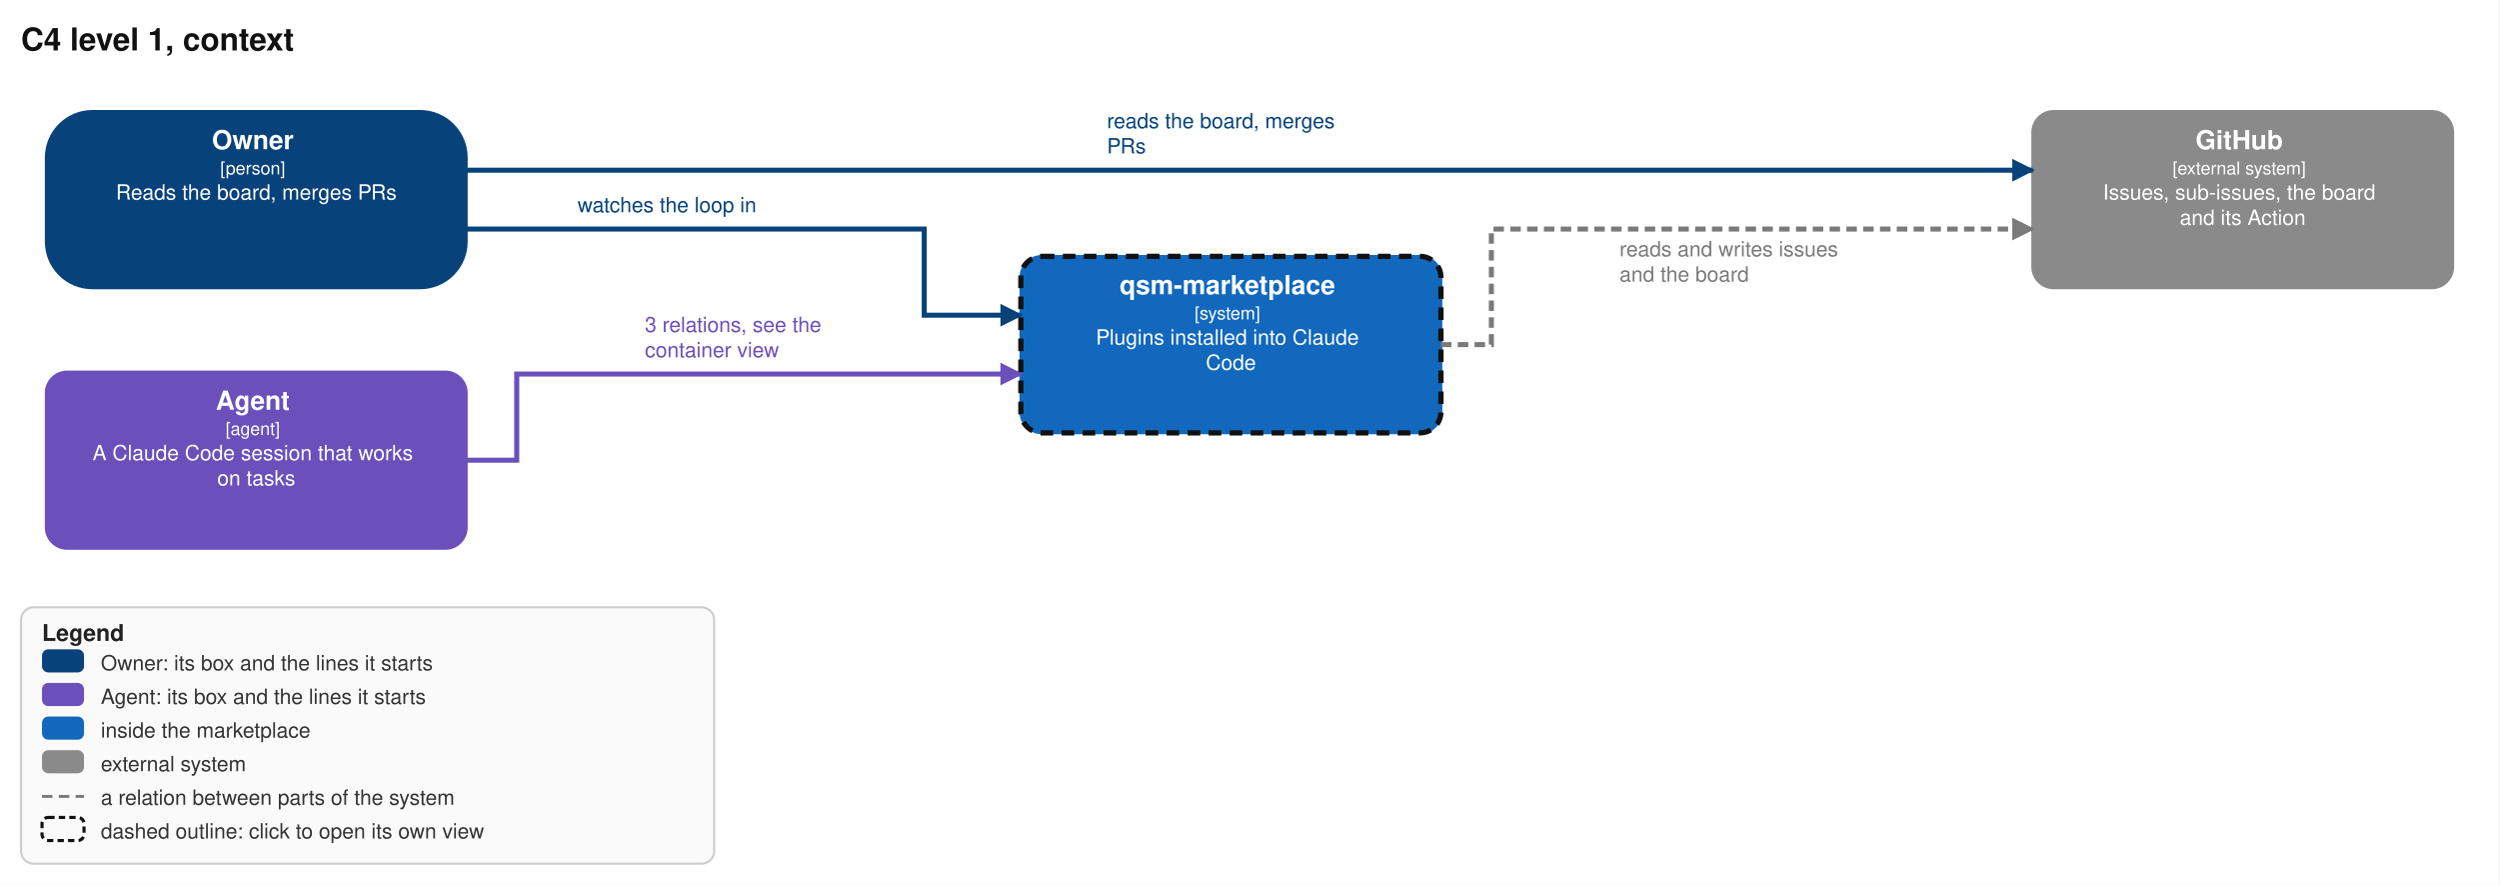
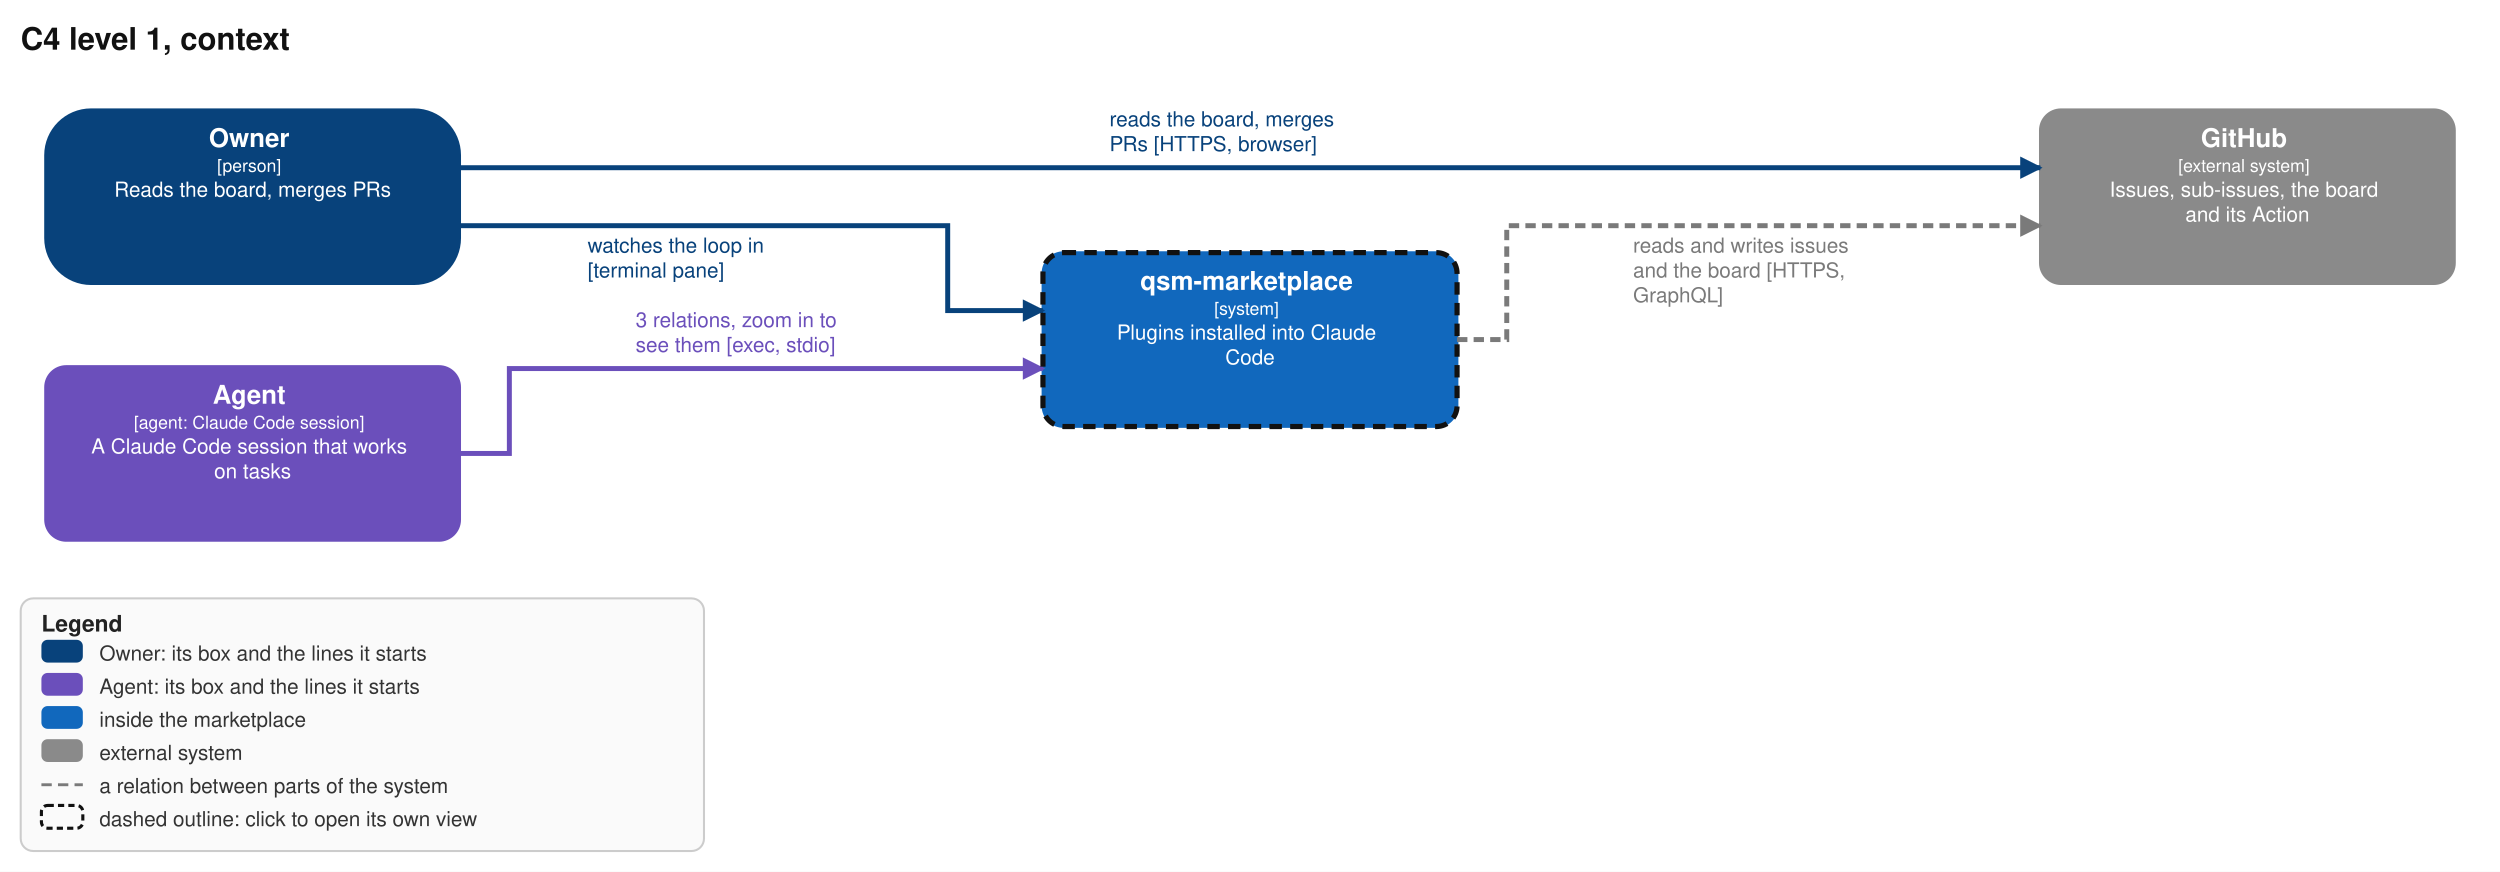
- <svg xmlns="http://www.w3.org/2000/svg" content="&lt;mxfile host=&quot;qsm-models&quot;&gt;&lt;diagram name=&quot;context&quot; id=&quot;context&quot;&gt;&lt;mxGraphModel grid=&quot;1&quot; gridSize=&quot;10&quot; page=&quot;0&quot;&gt;&lt;root&gt;&lt;mxCell id=&quot;0&quot;/&gt;&lt;mxCell id=&quot;1&quot; parent=&quot;0&quot;/&gt;&lt;object id=&quot;c2&quot; label=&quot;&amp;lt;b&amp;gt;%c4Name%&amp;lt;/b&amp;gt;&amp;lt;div&amp;gt;[%c4Type%%c4TechnologySep%%c4Technology%]&amp;lt;/div&amp;gt;&amp;lt;div style=&amp;quot;font-size:11px&amp;quot;&amp;gt;%c4Description%&amp;lt;/div&amp;gt;&quot; placeholders=&quot;1&quot; c4Type=&quot;Person&quot; c4Name=&quot;Owner&quot; c4Technology=&quot;&quot; c4TechnologySep=&quot;&quot; c4Description=&quot;Reads the board, merges PRs&quot; c4Id=&quot;owner&quot; c4Tags=&quot;&quot; c4Colour=&quot;navy&quot;&gt;&lt;mxCell style=&quot;rounded=1;whiteSpace=wrap;html=1;arcSize=26;fillColor=#08427b;strokeColor=#08427b;fontColor=#ffffff;metaEdit=1;resizable=1;&quot; vertex=&quot;1&quot; parent=&quot;1&quot;&gt;&lt;mxGeometry x=&quot;12&quot; y=&quot;13&quot; width=&quot;200&quot; height=&quot;84&quot; as=&quot;geometry&quot;/&gt;&lt;/mxCell&gt;&lt;/object&gt;&lt;object id=&quot;c3&quot; label=&quot;&amp;lt;b&amp;gt;%c4Name%&amp;lt;/b&amp;gt;&amp;lt;div&amp;gt;[%c4Type%%c4TechnologySep%%c4Technology%]&amp;lt;/div&amp;gt;&amp;lt;div style=&amp;quot;font-size:11px&amp;quot;&amp;gt;%c4Description%&amp;lt;/div&amp;gt;&quot; placeholders=&quot;1&quot; c4Type=&quot;Software System&quot; c4Name=&quot;Agent&quot; c4Technology=&quot;&quot; c4TechnologySep=&quot;&quot; c4Description=&quot;A Claude Code session that works on tasks&quot; c4Id=&quot;agent&quot; c4Tags=&quot;agent&quot; c4Colour=&quot;purple&quot;&gt;&lt;mxCell style=&quot;rounded=1;whiteSpace=wrap;html=1;arcSize=10;fillColor=#6b4fbb;strokeColor=#6b4fbb;fontColor=#ffffff;metaEdit=1;resizable=1;&quot; vertex=&quot;1&quot; parent=&quot;1&quot;&gt;&lt;mxGeometry x=&quot;12&quot; y=&quot;137&quot; width=&quot;200&quot; height=&quot;84&quot; as=&quot;geometry&quot;/&gt;&lt;/mxCell&gt;&lt;/object&gt;&lt;object id=&quot;c4&quot; label=&quot;&amp;lt;b&amp;gt;%c4Name%&amp;lt;/b&amp;gt;&amp;lt;div&amp;gt;[%c4Type%%c4TechnologySep%%c4Technology%]&amp;lt;/div&amp;gt;&amp;lt;div style=&amp;quot;font-size:11px&amp;quot;&amp;gt;%c4Description%&amp;lt;/div&amp;gt;&quot; placeholders=&quot;1&quot; c4Type=&quot;Software System&quot; c4Name=&quot;GitHub&quot; c4Technology=&quot;&quot; c4TechnologySep=&quot;&quot; c4Description=&quot;Issues, sub-issues, the board and its Action&quot; c4Id=&quot;github&quot; c4Tags=&quot;external&quot;&gt;&lt;mxCell style=&quot;rounded=1;whiteSpace=wrap;html=1;arcSize=10;fillColor=#8a8a8a;strokeColor=#8a8a8a;fontColor=#ffffff;metaEdit=1;resizable=1;&quot; vertex=&quot;1&quot; parent=&quot;1&quot;&gt;&lt;mxGeometry x=&quot;957.7&quot; y=&quot;13&quot; width=&quot;200&quot; height=&quot;84&quot; as=&quot;geometry&quot;/&gt;&lt;/mxCell&gt;&lt;/object&gt;&lt;object id=&quot;c5&quot; label=&quot;&amp;lt;b&amp;gt;%c4Name%&amp;lt;/b&amp;gt;&amp;lt;div&amp;gt;[%c4Type%%c4TechnologySep%%c4Technology%]&amp;lt;/div&amp;gt;&amp;lt;div style=&amp;quot;font-size:11px&amp;quot;&amp;gt;%c4Description%&amp;lt;/div&amp;gt;&quot; placeholders=&quot;1&quot; c4Type=&quot;Software System&quot; c4Name=&quot;qsm-marketplace&quot; c4Technology=&quot;&quot; c4TechnologySep=&quot;&quot; c4Description=&quot;Plugins installed into Claude Code&quot; c4Id=&quot;mp&quot; c4Tags=&quot;&quot;&gt;&lt;mxCell style=&quot;rounded=1;whiteSpace=wrap;html=1;arcSize=10;fillColor=#1168bd;strokeColor=#1168bd;fontColor=#ffffff;metaEdit=1;resizable=1;&quot; vertex=&quot;1&quot; parent=&quot;1&quot;&gt;&lt;mxGeometry x=&quot;476&quot; y=&quot;82&quot; width=&quot;200&quot; height=&quot;84&quot; as=&quot;geometry&quot;/&gt;&lt;/mxCell&gt;&lt;/object&gt;&lt;object id=&quot;c6&quot; label=&quot;%c4Description%&quot; placeholders=&quot;1&quot; c4Type=&quot;Relationship&quot; c4Description=&quot;reads the board, merges PRs&quot;&gt;&lt;mxCell style=&quot;edgeStyle=orthogonalEdgeStyle;rounded=1;endArrow=blockThin;endFill=1;html=1;fontSize=10;strokeColor=#08427b;fontColor=#08427b;strokeWidth=2.4;metaEdit=1;&quot; edge=&quot;1&quot; parent=&quot;1&quot; source=&quot;c2&quot; target=&quot;c4&quot;&gt;&lt;mxGeometry relative=&quot;1&quot; as=&quot;geometry&quot;&gt;&lt;Array as=&quot;points&quot;&gt;&lt;/Array&gt;&lt;/mxGeometry&gt;&lt;/mxCell&gt;&lt;/object&gt;&lt;object id=&quot;c7&quot; label=&quot;%c4Description%&quot; placeholders=&quot;1&quot; c4Type=&quot;Relationship&quot; c4Description=&quot;watches the loop in&quot;&gt;&lt;mxCell style=&quot;edgeStyle=orthogonalEdgeStyle;rounded=1;endArrow=blockThin;endFill=1;html=1;fontSize=10;strokeColor=#08427b;fontColor=#08427b;strokeWidth=2.4;metaEdit=1;&quot; edge=&quot;1&quot; parent=&quot;1&quot; source=&quot;c2&quot; target=&quot;c5&quot;&gt;&lt;mxGeometry relative=&quot;1&quot; as=&quot;geometry&quot;&gt;&lt;Array as=&quot;points&quot;&gt;&lt;mxPoint x=&quot;430&quot; y=&quot;69&quot;/&gt;&lt;mxPoint x=&quot;430&quot; y=&quot;110&quot;/&gt;&lt;/Array&gt;&lt;/mxGeometry&gt;&lt;/mxCell&gt;&lt;/object&gt;&lt;object id=&quot;c8&quot; label=&quot;%c4Description%&quot; placeholders=&quot;1&quot; c4Type=&quot;Relationship&quot; c4Description=&quot;3 relations, see the container view&quot;&gt;&lt;mxCell style=&quot;edgeStyle=orthogonalEdgeStyle;rounded=1;endArrow=blockThin;endFill=1;html=1;fontSize=10;strokeColor=#6b4fbb;fontColor=#6b4fbb;strokeWidth=2.4;metaEdit=1;&quot; edge=&quot;1&quot; parent=&quot;1&quot; source=&quot;c3&quot; target=&quot;c5&quot;&gt;&lt;mxGeometry relative=&quot;1&quot; as=&quot;geometry&quot;&gt;&lt;Array as=&quot;points&quot;&gt;&lt;mxPoint x=&quot;236&quot; y=&quot;179&quot;/&gt;&lt;mxPoint x=&quot;236&quot; y=&quot;138&quot;/&gt;&lt;/Array&gt;&lt;/mxGeometry&gt;&lt;/mxCell&gt;&lt;/object&gt;&lt;object id=&quot;c9&quot; label=&quot;%c4Description%&quot; placeholders=&quot;1&quot; c4Type=&quot;Relationship&quot; c4Description=&quot;reads and writes issues and the board&quot;&gt;&lt;mxCell style=&quot;edgeStyle=orthogonalEdgeStyle;rounded=1;endArrow=blockThin;endFill=1;html=1;fontSize=10;strokeColor=#7a7a7a;fontColor=#7a7a7a;strokeWidth=2.4;dashed=1;metaEdit=1;&quot; edge=&quot;1&quot; parent=&quot;1&quot; source=&quot;c5&quot; target=&quot;c4&quot;&gt;&lt;mxGeometry relative=&quot;1&quot; as=&quot;geometry&quot;&gt;&lt;Array as=&quot;points&quot;&gt;&lt;mxPoint x=&quot;700&quot; y=&quot;124&quot;/&gt;&lt;mxPoint x=&quot;700&quot; y=&quot;69&quot;/&gt;&lt;/Array&gt;&lt;/mxGeometry&gt;&lt;/mxCell&gt;&lt;/object&gt;&lt;/root&gt;&lt;/mxGraphModel&gt;&lt;/diagram&gt;&lt;/mxfile&gt;" width="1189.7" height="421" viewBox="-10 -40 1189.7 421" font-family="Helvetica, Arial, sans-serif">
+ <svg xmlns="http://www.w3.org/2000/svg" content="&lt;mxfile host=&quot;qsm-models&quot;&gt;&lt;diagram name=&quot;context&quot; id=&quot;context&quot;&gt;&lt;mxGraphModel grid=&quot;1&quot; gridSize=&quot;10&quot; page=&quot;0&quot;&gt;&lt;root&gt;&lt;mxCell id=&quot;0&quot;/&gt;&lt;mxCell id=&quot;1&quot; parent=&quot;0&quot;/&gt;&lt;object id=&quot;c2&quot; label=&quot;&amp;lt;b&amp;gt;%c4Name%&amp;lt;/b&amp;gt;&amp;lt;div&amp;gt;[%c4Type%%c4TechnologySep%%c4Technology%]&amp;lt;/div&amp;gt;&amp;lt;div style=&amp;quot;font-size:11px&amp;quot;&amp;gt;%c4Description%&amp;lt;/div&amp;gt;&quot; placeholders=&quot;1&quot; c4Type=&quot;Person&quot; c4Name=&quot;Owner&quot; c4Technology=&quot;&quot; c4TechnologySep=&quot;&quot; c4Description=&quot;Reads the board, merges PRs&quot; c4Id=&quot;owner&quot; c4Tags=&quot;&quot; c4Colour=&quot;navy&quot;&gt;&lt;mxCell style=&quot;rounded=1;whiteSpace=wrap;html=1;arcSize=26;fillColor=#08427b;strokeColor=#08427b;fontColor=#ffffff;metaEdit=1;resizable=1;&quot; vertex=&quot;1&quot; parent=&quot;1&quot;&gt;&lt;mxGeometry x=&quot;12&quot; y=&quot;13&quot; width=&quot;200&quot; height=&quot;84&quot; as=&quot;geometry&quot;/&gt;&lt;/mxCell&gt;&lt;/object&gt;&lt;object id=&quot;c3&quot; label=&quot;&amp;lt;b&amp;gt;%c4Name%&amp;lt;/b&amp;gt;&amp;lt;div&amp;gt;[%c4Type%%c4TechnologySep%%c4Technology%]&amp;lt;/div&amp;gt;&amp;lt;div style=&amp;quot;font-size:11px&amp;quot;&amp;gt;%c4Description%&amp;lt;/div&amp;gt;&quot; placeholders=&quot;1&quot; c4Type=&quot;Software System&quot; c4Name=&quot;Agent&quot; c4Technology=&quot;Claude Code session&quot; c4TechnologySep=&quot;: &quot; c4Description=&quot;A Claude Code session that works on tasks&quot; c4Id=&quot;agent&quot; c4Tags=&quot;agent&quot; c4Colour=&quot;purple&quot;&gt;&lt;mxCell style=&quot;rounded=1;whiteSpace=wrap;html=1;arcSize=10;fillColor=#6b4fbb;strokeColor=#6b4fbb;fontColor=#ffffff;metaEdit=1;resizable=1;&quot; vertex=&quot;1&quot; parent=&quot;1&quot;&gt;&lt;mxGeometry x=&quot;12&quot; y=&quot;137&quot; width=&quot;200&quot; height=&quot;84&quot; as=&quot;geometry&quot;/&gt;&lt;/mxCell&gt;&lt;/object&gt;&lt;object id=&quot;c4&quot; label=&quot;&amp;lt;b&amp;gt;%c4Name%&amp;lt;/b&amp;gt;&amp;lt;div&amp;gt;[%c4Type%%c4TechnologySep%%c4Technology%]&amp;lt;/div&amp;gt;&amp;lt;div style=&amp;quot;font-size:11px&amp;quot;&amp;gt;%c4Description%&amp;lt;/div&amp;gt;&quot; placeholders=&quot;1&quot; c4Type=&quot;Software System&quot; c4Name=&quot;GitHub&quot; c4Technology=&quot;&quot; c4TechnologySep=&quot;&quot; c4Description=&quot;Issues, sub-issues, the board and its Action&quot; c4Id=&quot;github&quot; c4Tags=&quot;external&quot;&gt;&lt;mxCell style=&quot;rounded=1;whiteSpace=wrap;html=1;arcSize=10;fillColor=#8a8a8a;strokeColor=#8a8a8a;fontColor=#ffffff;metaEdit=1;resizable=1;&quot; vertex=&quot;1&quot; parent=&quot;1&quot;&gt;&lt;mxGeometry x=&quot;975.4&quot; y=&quot;13&quot; width=&quot;200&quot; height=&quot;84&quot; as=&quot;geometry&quot;/&gt;&lt;/mxCell&gt;&lt;/object&gt;&lt;object id=&quot;c5&quot; label=&quot;&amp;lt;b&amp;gt;%c4Name%&amp;lt;/b&amp;gt;&amp;lt;div&amp;gt;[%c4Type%%c4TechnologySep%%c4Technology%]&amp;lt;/div&amp;gt;&amp;lt;div style=&amp;quot;font-size:11px&amp;quot;&amp;gt;%c4Description%&amp;lt;/div&amp;gt;&quot; placeholders=&quot;1&quot; c4Type=&quot;Software System&quot; c4Name=&quot;qsm-marketplace&quot; c4Technology=&quot;&quot; c4TechnologySep=&quot;&quot; c4Description=&quot;Plugins installed into Claude Code&quot; c4Id=&quot;mp&quot; c4Tags=&quot;&quot;&gt;&lt;mxCell style=&quot;rounded=1;whiteSpace=wrap;html=1;arcSize=10;fillColor=#1168bd;strokeColor=#1168bd;fontColor=#ffffff;metaEdit=1;resizable=1;&quot; vertex=&quot;1&quot; parent=&quot;1&quot;&gt;&lt;mxGeometry x=&quot;493.7&quot; y=&quot;82&quot; width=&quot;200&quot; height=&quot;84&quot; as=&quot;geometry&quot;/&gt;&lt;/mxCell&gt;&lt;/object&gt;&lt;object id=&quot;c6&quot; label=&quot;%c4Description%&quot; placeholders=&quot;1&quot; c4Type=&quot;Relationship&quot; c4Description=&quot;reads the board, merges PRs [HTTPS, browser]&quot;&gt;&lt;mxCell style=&quot;edgeStyle=orthogonalEdgeStyle;rounded=1;endArrow=blockThin;endFill=1;html=1;fontSize=10;strokeColor=#08427b;fontColor=#08427b;strokeWidth=2.4;metaEdit=1;&quot; edge=&quot;1&quot; parent=&quot;1&quot; source=&quot;c2&quot; target=&quot;c4&quot;&gt;&lt;mxGeometry relative=&quot;1&quot; as=&quot;geometry&quot;&gt;&lt;Array as=&quot;points&quot;&gt;&lt;/Array&gt;&lt;/mxGeometry&gt;&lt;/mxCell&gt;&lt;/object&gt;&lt;object id=&quot;c7&quot; label=&quot;%c4Description%&quot; placeholders=&quot;1&quot; c4Type=&quot;Relationship&quot; c4Description=&quot;watches the loop in [terminal pane]&quot;&gt;&lt;mxCell style=&quot;edgeStyle=orthogonalEdgeStyle;rounded=1;endArrow=blockThin;endFill=1;html=1;fontSize=10;strokeColor=#08427b;fontColor=#08427b;strokeWidth=2.4;metaEdit=1;&quot; edge=&quot;1&quot; parent=&quot;1&quot; source=&quot;c2&quot; target=&quot;c5&quot;&gt;&lt;mxGeometry relative=&quot;1&quot; as=&quot;geometry&quot;&gt;&lt;Array as=&quot;points&quot;&gt;&lt;mxPoint x=&quot;447.7&quot; y=&quot;69&quot;/&gt;&lt;mxPoint x=&quot;447.7&quot; y=&quot;110&quot;/&gt;&lt;/Array&gt;&lt;/mxGeometry&gt;&lt;/mxCell&gt;&lt;/object&gt;&lt;object id=&quot;c8&quot; label=&quot;%c4Description%&quot; placeholders=&quot;1&quot; c4Type=&quot;Relationship&quot; c4Description=&quot;3 relations, zoom in to see them [exec, stdio]&quot;&gt;&lt;mxCell style=&quot;edgeStyle=orthogonalEdgeStyle;rounded=1;endArrow=blockThin;endFill=1;html=1;fontSize=10;strokeColor=#6b4fbb;fontColor=#6b4fbb;strokeWidth=2.4;metaEdit=1;&quot; edge=&quot;1&quot; parent=&quot;1&quot; source=&quot;c3&quot; target=&quot;c5&quot;&gt;&lt;mxGeometry relative=&quot;1&quot; as=&quot;geometry&quot;&gt;&lt;Array as=&quot;points&quot;&gt;&lt;mxPoint x=&quot;236&quot; y=&quot;179&quot;/&gt;&lt;mxPoint x=&quot;236&quot; y=&quot;138&quot;/&gt;&lt;/Array&gt;&lt;/mxGeometry&gt;&lt;/mxCell&gt;&lt;/object&gt;&lt;object id=&quot;c9&quot; label=&quot;%c4Description%&quot; placeholders=&quot;1&quot; c4Type=&quot;Relationship&quot; c4Description=&quot;reads and writes issues and the board [HTTPS, GraphQL]&quot;&gt;&lt;mxCell style=&quot;edgeStyle=orthogonalEdgeStyle;rounded=1;endArrow=blockThin;endFill=1;html=1;fontSize=10;strokeColor=#7a7a7a;fontColor=#7a7a7a;strokeWidth=2.4;dashed=1;metaEdit=1;&quot; edge=&quot;1&quot; parent=&quot;1&quot; source=&quot;c5&quot; target=&quot;c4&quot;&gt;&lt;mxGeometry relative=&quot;1&quot; as=&quot;geometry&quot;&gt;&lt;Array as=&quot;points&quot;&gt;&lt;mxPoint x=&quot;717.7&quot; y=&quot;124&quot;/&gt;&lt;mxPoint x=&quot;717.7&quot; y=&quot;69&quot;/&gt;&lt;/Array&gt;&lt;/mxGeometry&gt;&lt;/mxCell&gt;&lt;/object&gt;&lt;/root&gt;&lt;/mxGraphModel&gt;&lt;/diagram&gt;&lt;/mxfile&gt;" width="1207.4" height="421" viewBox="-10 -40 1207.4 421" font-family="Helvetica, Arial, sans-serif">
  <defs>
    <marker id="a08427b" viewBox="0 0 10 10" refX="9" refY="5" markerWidth="4.5" markerHeight="4.5" orient="auto">
      <path d="M0,0L10,5L0,10z" fill="#08427b" />
    </marker>
    <marker id="a6b4fbb" viewBox="0 0 10 10" refX="9" refY="5" markerWidth="4.5" markerHeight="4.5" orient="auto">
      <path d="M0,0L10,5L0,10z" fill="#6b4fbb" />
    </marker>
    <marker id="ac2410c" viewBox="0 0 10 10" refX="9" refY="5" markerWidth="4.5" markerHeight="4.5" orient="auto">
      <path d="M0,0L10,5L0,10z" fill="#c2410c" />
    </marker>
    <marker id="a15803d" viewBox="0 0 10 10" refX="9" refY="5" markerWidth="4.5" markerHeight="4.5" orient="auto">
      <path d="M0,0L10,5L0,10z" fill="#15803d" />
    </marker>
    <marker id="a0f766e" viewBox="0 0 10 10" refX="9" refY="5" markerWidth="4.5" markerHeight="4.5" orient="auto">
      <path d="M0,0L10,5L0,10z" fill="#0f766e" />
    </marker>
    <marker id="ab91c1c" viewBox="0 0 10 10" refX="9" refY="5" markerWidth="4.5" markerHeight="4.5" orient="auto">
      <path d="M0,0L10,5L0,10z" fill="#b91c1c" />
    </marker>
    <marker id="a7a7a7a" viewBox="0 0 10 10" refX="9" refY="5" markerWidth="4.5" markerHeight="4.5" orient="auto">
      <path d="M0,0L10,5L0,10z" fill="#7a7a7a" />
    </marker>
  </defs>
-   <rect x="-10" y="-40" width="1189.7" height="421" fill="#ffffff" />
+   <rect x="-10" y="-40" width="1207.4" height="421" fill="#ffffff" />
  <text x="0" y="-16" font-size="15" font-weight="bold" fill="#111111">C4 level 1, context</text>
  <rect x="12" y="13" width="200" height="84" rx="22" fill="#08427b" stroke="#08427b" stroke-width="1.3" />
  <text x="112" y="31" text-anchor="middle" fill="#ffffff">
    <tspan font-size="12.5" font-weight="bold">Owner</tspan>
    <tspan x="112" dy="12" font-size="8.5">[person]</tspan>
    <tspan x="112" dy="12" font-size="10">Reads the board, merges PRs</tspan>
  </text>
  <rect x="12" y="137" width="200" height="84" rx="10" fill="#6b4fbb" stroke="#6b4fbb" stroke-width="1.3" />
  <text x="112" y="155" text-anchor="middle" fill="#ffffff">
    <tspan font-size="12.5" font-weight="bold">Agent</tspan>
-     <tspan x="112" dy="12" font-size="8.5">[agent]</tspan>
+     <tspan x="112" dy="12" font-size="8.5">[agent: Claude Code session]</tspan>
    <tspan x="112" dy="12" font-size="10">A Claude Code session that works</tspan>
    <tspan x="112" dy="12" font-size="10">on tasks</tspan>
  </text>
-   <rect x="957.7" y="13" width="200" height="84" rx="10" fill="#8a8a8a" stroke="#8a8a8a" stroke-width="1.3" />
-   <text x="1057.7" y="31" text-anchor="middle" fill="#ffffff">
+   <rect x="975.4" y="13" width="200" height="84" rx="10" fill="#8a8a8a" stroke="#8a8a8a" stroke-width="1.3" />
+   <text x="1075.4" y="31" text-anchor="middle" fill="#ffffff">
    <tspan font-size="12.5" font-weight="bold">GitHub</tspan>
-     <tspan x="1057.7" dy="12" font-size="8.5">[external system]</tspan>
-     <tspan x="1057.7" dy="12" font-size="10">Issues, sub-issues, the board</tspan>
-     <tspan x="1057.7" dy="12" font-size="10">and its Action</tspan>
+     <tspan x="1075.4" dy="12" font-size="8.5">[external system]</tspan>
+     <tspan x="1075.4" dy="12" font-size="10">Issues, sub-issues, the board</tspan>
+     <tspan x="1075.4" dy="12" font-size="10">and its Action</tspan>
  </text>
-   <rect x="476" y="82" width="200" height="84" rx="10" fill="#1168bd" stroke="#1168bd" stroke-width="1.3" />
-   <text x="576" y="100" text-anchor="middle" fill="#ffffff">
+   <rect x="493.7" y="82" width="200" height="84" rx="10" fill="#1168bd" stroke="#1168bd" stroke-width="1.3" />
+   <text x="593.7" y="100" text-anchor="middle" fill="#ffffff">
    <tspan font-size="12.5" font-weight="bold">qsm-marketplace</tspan>
-     <tspan x="576" dy="12" font-size="8.5">[system]</tspan>
-     <tspan x="576" dy="12" font-size="10">Plugins installed into Claude</tspan>
-     <tspan x="576" dy="12" font-size="10">Code</tspan>
+     <tspan x="593.7" dy="12" font-size="8.5">[system]</tspan>
+     <tspan x="593.7" dy="12" font-size="10">Plugins installed into Claude</tspan>
+     <tspan x="593.7" dy="12" font-size="10">Code</tspan>
  </text>
-   <polyline points="212,41 957.7,41" fill="none" stroke="#08427b" stroke-width="2.4" marker-end="url(#a08427b)" />
-   <polyline points="212,69 430,69 430,110 476,110" fill="none" stroke="#08427b" stroke-width="2.4" marker-end="url(#a08427b)" />
-   <polyline points="212,179 236,179 236,138 476,138" fill="none" stroke="#6b4fbb" stroke-width="2.4" marker-end="url(#a6b4fbb)" />
-   <polyline points="676,124 700,124 700,69 957.7,69" fill="none" stroke="#7a7a7a" stroke-width="2.4" stroke-dasharray="5 3" marker-end="url(#a7a7a7a)" />
-   <rect x="514" y="11" width="141.7" height="26" rx="2" fill="#ffffff" />
-   <text x="517" y="21" font-size="10" fill="#08427b">
-     <tspan x="517" dy="0">reads the board, merges</tspan>
-     <tspan x="517" dy="12">PRs</tspan>
+   <polyline points="212,41 975.4,41" fill="none" stroke="#08427b" stroke-width="2.4" marker-end="url(#a08427b)" />
+   <polyline points="212,69 447.7,69 447.7,110 493.7,110" fill="none" stroke="#08427b" stroke-width="2.4" marker-end="url(#a08427b)" />
+   <polyline points="212,179 236,179 236,138 493.7,138" fill="none" stroke="#6b4fbb" stroke-width="2.4" marker-end="url(#a6b4fbb)" />
+   <polyline points="693.7,124 717.7,124 717.7,69 975.4,69" fill="none" stroke="#7a7a7a" stroke-width="2.4" stroke-dasharray="5 3" marker-end="url(#a7a7a7a)" />
+   <rect x="522.85" y="11" width="141.7" height="26" rx="2" fill="#ffffff" />
+   <text x="525.85" y="21" font-size="10" fill="#08427b">
+     <tspan x="525.85" dy="0">reads the board, merges</tspan>
+     <tspan x="525.85" dy="12">PRs [HTTPS, browser]</tspan>
  </text>
-   <rect x="261.95" y="51" width="118.1" height="14" rx="2" fill="#ffffff" />
-   <text x="264.95" y="61" font-size="10" fill="#08427b">
-     <tspan x="264.95" dy="0">watches the loop in</tspan>
+   <rect x="270.8" y="72" width="118.1" height="26" rx="2" fill="#ffffff" />
+   <text x="273.8" y="82" font-size="10" fill="#08427b">
+     <tspan x="273.8" dy="0">watches the loop in</tspan>
+     <tspan x="273.8" dy="12">[terminal pane]</tspan>
  </text>
-   <rect x="294" y="108" width="124" height="26" rx="2" fill="#ffffff" />
+   <rect x="294" y="108" width="141.7" height="26" rx="2" fill="#ffffff" />
  <text x="297" y="118" font-size="10" fill="#6b4fbb">
-     <tspan x="297" dy="0">3 relations, see the</tspan>
-     <tspan x="297" dy="12">container view</tspan>
+     <tspan x="297" dy="0">3 relations, zoom in to</tspan>
+     <tspan x="297" dy="12">see them [exec, stdio]</tspan>
  </text>
-   <rect x="758" y="72" width="141.7" height="26" rx="2" fill="#ffffff" />
-   <text x="761" y="82" font-size="10" fill="#7a7a7a">
-     <tspan x="761" dy="0">reads and writes issues</tspan>
-     <tspan x="761" dy="12">and the board</tspan>
+   <rect x="775.7" y="72" width="141.7" height="38" rx="2" fill="#ffffff" />
+   <text x="778.7" y="82" font-size="10" fill="#7a7a7a">
+     <tspan x="778.7" dy="0">reads and writes issues</tspan>
+     <tspan x="778.7" dy="12">and the board [HTTPS,</tspan>
+     <tspan x="778.7" dy="12">GraphQL]</tspan>
  </text>
  <rect x="0" y="249" width="330" height="122" rx="6" fill="#fafafa" stroke="#cccccc" />
  <text x="10" y="265" font-size="11" font-weight="bold" fill="#222222">Legend</text>
  <rect x="10" y="269" width="20" height="11" rx="3" fill="#08427b" />
  <text x="38" y="279" font-size="10" fill="#333333">Owner: its box and the lines it starts</text>
  <rect x="10" y="285" width="20" height="11" rx="3" fill="#6b4fbb" />
  <text x="38" y="295" font-size="10" fill="#333333">Agent: its box and the lines it starts</text>
  <rect x="10" y="301" width="20" height="11" rx="3" fill="#1168bd" />
  <text x="38" y="311" font-size="10" fill="#333333">inside the marketplace</text>
  <rect x="10" y="317" width="20" height="11" rx="3" fill="#8a8a8a" />
  <text x="38" y="327" font-size="10" fill="#333333">external system</text>
  <line x1="10" y1="339" x2="30" y2="339" stroke="#7a7a7a" stroke-width="1.4" stroke-dasharray="5 3" />
  <text x="38" y="343" font-size="10" fill="#333333">a relation between parts of the system</text>
  <rect x="10" y="349" width="20" height="11" rx="3" fill="none" stroke="#111111" stroke-width="1.5" stroke-dasharray="3 2" />
  <text x="38" y="359" font-size="10" fill="#333333">dashed outline: click to open its own view</text>
  <g class="zoom-links">
    <a href="task-store.containers.drawio.svg">
-       <rect x="476" y="82" width="200" height="84" rx="10" fill="#ffffff" fill-opacity="0" stroke="#111111" stroke-width="2.5" stroke-dasharray="6 4" style="cursor: pointer" />
+       <rect x="493.7" y="82" width="200" height="84" rx="10" fill="#ffffff" fill-opacity="0" stroke="#111111" stroke-width="2.5" stroke-dasharray="6 4" style="cursor: pointer" />
    </a>
  </g>
</svg>
